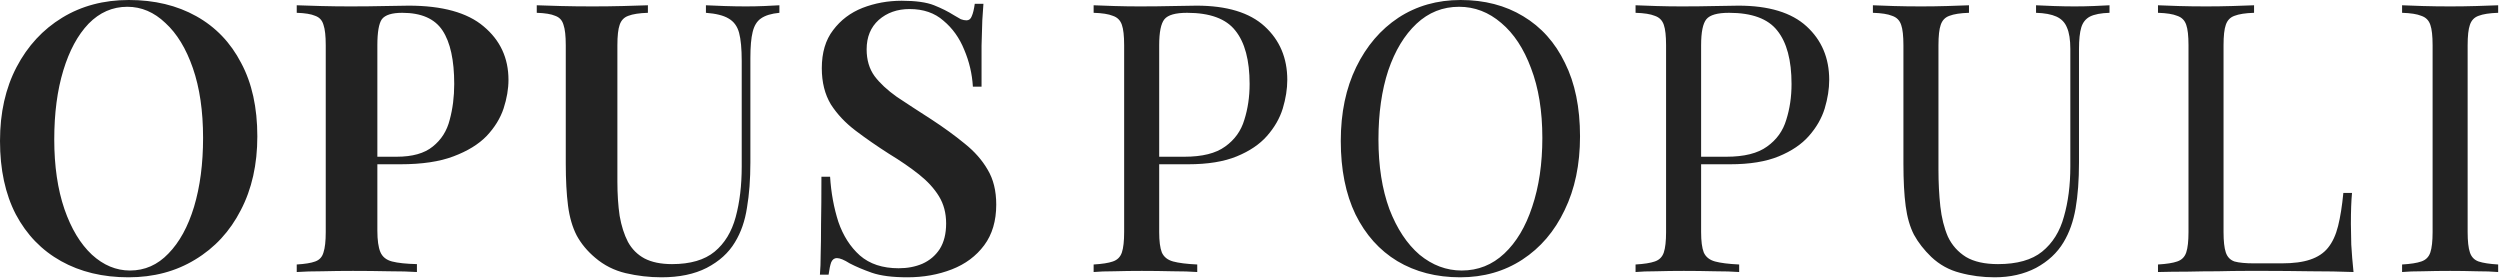
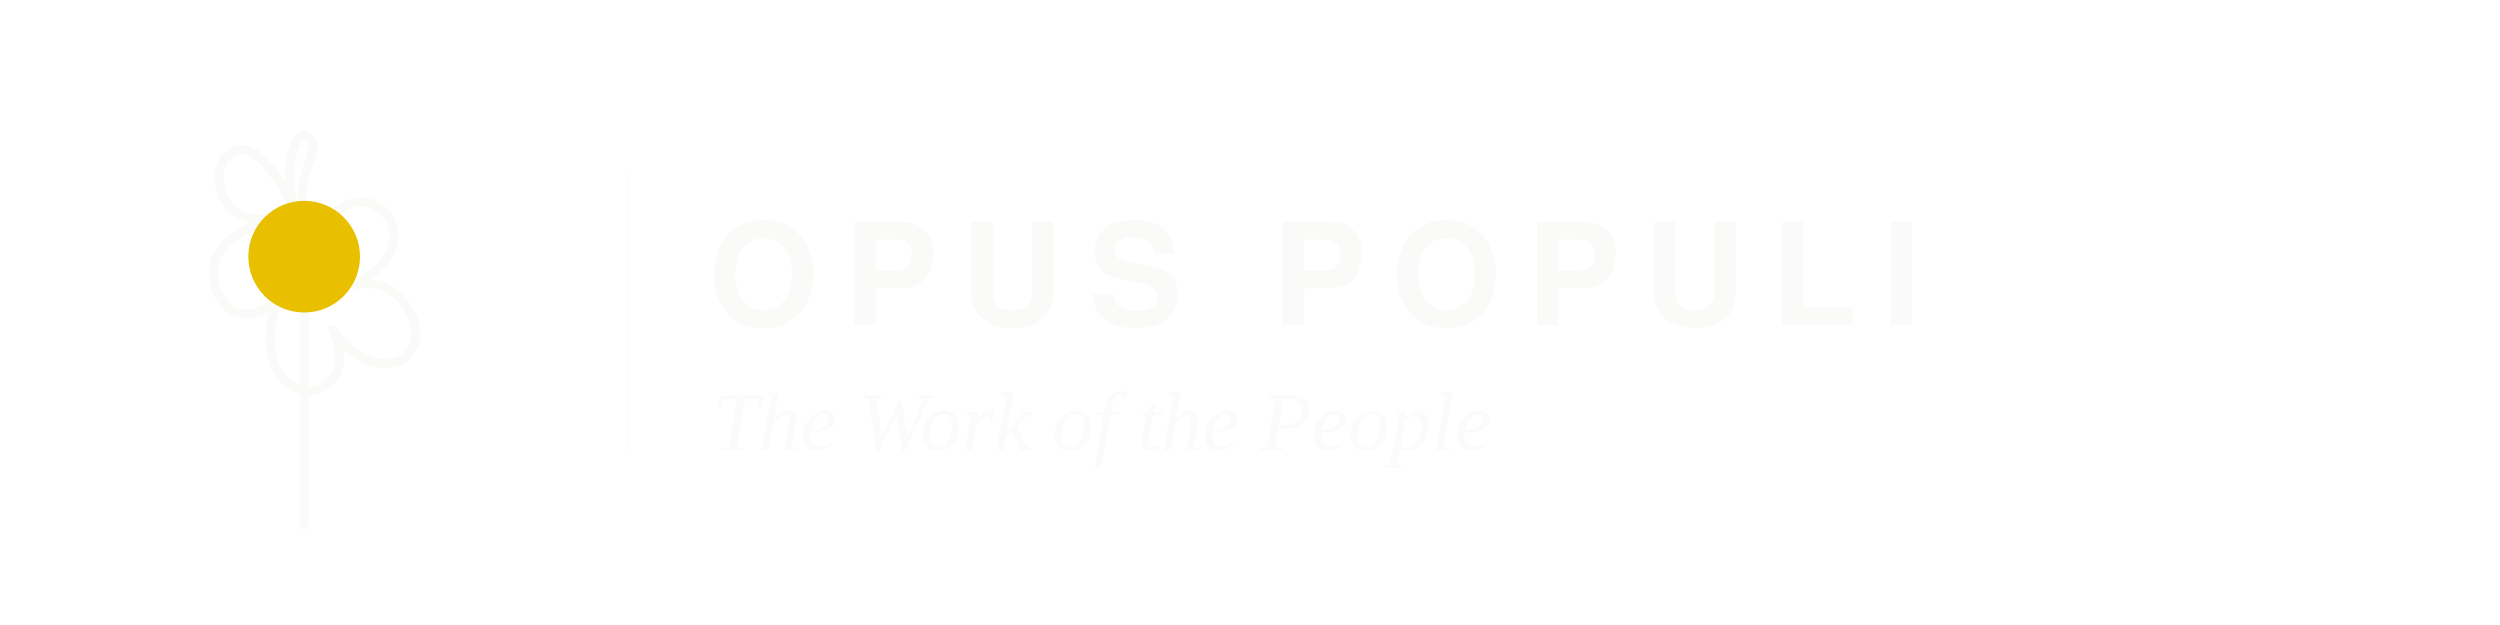
- <svg xmlns="http://www.w3.org/2000/svg" width="637" height="71" viewBox="0 0 637 71" fill="none">
-   <path d="M32.832 5.72205e-06C39.36 5.72205e-06 45.088 1.376 50.016 4.128C54.944 6.88 58.752 10.848 61.44 16.032C64.192 21.152 65.568 27.392 65.568 34.752C65.568 41.92 64.16 48.192 61.344 53.568C58.592 58.944 54.72 63.136 49.728 66.144C44.8 69.152 39.136 70.656 32.736 70.656C26.208 70.656 20.48 69.28 15.552 66.528C10.624 63.776 6.784 59.808 4.032 54.624C1.344 49.44 1.52588e-05 43.2 1.52588e-05 35.904C1.52588e-05 28.736 1.408 22.464 4.224 17.088C7.04 11.712 10.912 7.52 15.84 4.512C20.768 1.504 26.432 5.72205e-06 32.832 5.72205e-06ZM32.448 1.728C28.672 1.728 25.376 3.168 22.56 6.048C19.808 8.928 17.664 12.896 16.128 17.952C14.592 23.008 13.824 28.864 13.824 35.52C13.824 42.304 14.688 48.224 16.416 53.28C18.144 58.272 20.48 62.144 23.424 64.896C26.368 67.584 29.6 68.928 33.12 68.928C36.896 68.928 40.16 67.488 42.912 64.608C45.728 61.728 47.904 57.76 49.44 52.704C50.976 47.584 51.744 41.728 51.744 35.136C51.744 28.288 50.88 22.368 49.152 17.376C47.424 12.384 45.088 8.544 42.144 5.856C39.264 3.104 36.032 1.728 32.448 1.728ZM75.608 1.344C77.207 1.408 79.255 1.472 81.751 1.536C84.248 1.6 86.743 1.632 89.24 1.632C92.376 1.632 95.352 1.6 98.168 1.536C100.984 1.472 102.968 1.44 104.12 1.44C112.696 1.44 119.064 3.2 123.224 6.72C127.448 10.24 129.56 14.784 129.56 20.352C129.56 22.656 129.144 25.088 128.312 27.648C127.48 30.144 126.04 32.48 123.992 34.656C121.944 36.768 119.128 38.496 115.544 39.84C112.024 41.184 107.512 41.856 102.008 41.856H92.407V39.936H101.048C105.08 39.936 108.152 39.072 110.264 37.344C112.44 35.616 113.88 33.344 114.584 30.528C115.352 27.712 115.736 24.672 115.736 21.408C115.736 15.328 114.744 10.784 112.76 7.776C110.776 4.768 107.352 3.264 102.488 3.264C99.864 3.264 98.135 3.808 97.303 4.896C96.535 5.984 96.151 8.192 96.151 11.52V58.752C96.151 61.184 96.407 63.008 96.919 64.224C97.431 65.44 98.424 66.24 99.895 66.624C101.368 67.008 103.48 67.232 106.232 67.296V69.312C104.376 69.184 101.976 69.12 99.031 69.12C96.088 69.056 93.047 69.024 89.912 69.024C87.224 69.024 84.632 69.056 82.135 69.12C79.639 69.12 77.463 69.184 75.608 69.312V67.392C77.719 67.264 79.287 67.008 80.311 66.624C81.4 66.24 82.103 65.472 82.424 64.32C82.808 63.168 82.999 61.44 82.999 59.136V11.52C82.999 9.152 82.808 7.424 82.424 6.336C82.103 5.184 81.4 4.416 80.311 4.032C79.287 3.584 77.719 3.328 75.608 3.264V1.344ZM198.59 1.344V3.264C196.542 3.456 194.974 3.936 193.886 4.704C192.862 5.408 192.158 6.56 191.774 8.16C191.39 9.696 191.198 11.904 191.198 14.784V41.376C191.198 45.664 190.91 49.504 190.334 52.896C189.822 56.288 188.798 59.232 187.262 61.728C185.662 64.416 183.262 66.592 180.062 68.256C176.926 69.856 173.086 70.656 168.542 70.656C165.47 70.656 162.43 70.304 159.422 69.6C156.478 68.896 153.886 67.584 151.646 65.664C149.662 64 148.094 62.112 146.942 60C145.854 57.888 145.118 55.36 144.734 52.416C144.35 49.408 144.158 45.824 144.158 41.664V11.52C144.158 9.152 143.966 7.424 143.582 6.336C143.262 5.184 142.558 4.416 141.47 4.032C140.446 3.584 138.878 3.328 136.766 3.264V1.344C138.366 1.408 140.414 1.472 142.91 1.536C145.406 1.6 148.094 1.632 150.974 1.632C153.598 1.632 156.19 1.6 158.75 1.536C161.31 1.472 163.422 1.408 165.086 1.344V3.264C162.91 3.328 161.246 3.584 160.094 4.032C159.006 4.416 158.27 5.184 157.886 6.336C157.502 7.424 157.31 9.152 157.31 11.52V46.272C157.31 49.472 157.502 52.384 157.886 55.008C158.334 57.568 159.038 59.776 159.998 61.632C161.022 63.488 162.43 64.896 164.222 65.856C166.078 66.816 168.414 67.296 171.23 67.296C175.902 67.296 179.518 66.24 182.078 64.128C184.638 62.016 186.43 59.072 187.454 55.296C188.478 51.52 188.99 47.232 188.99 42.432V15.552C188.99 12.416 188.766 10.016 188.318 8.352C187.87 6.688 186.974 5.472 185.63 4.704C184.35 3.936 182.43 3.456 179.87 3.264V1.344C181.086 1.408 182.654 1.472 184.574 1.536C186.558 1.6 188.382 1.632 190.046 1.632C191.646 1.632 193.214 1.6 194.75 1.536C196.35 1.472 197.63 1.408 198.59 1.344ZM229.747 0.192C233.331 0.192 236.083 0.576 238.003 1.344C239.923 2.112 241.587 2.944 242.995 3.84C243.763 4.288 244.371 4.64 244.819 4.896C245.331 5.088 245.811 5.184 246.259 5.184C246.899 5.184 247.347 4.832 247.603 4.128C247.923 3.424 248.179 2.368 248.371 0.96H250.579C250.515 2.176 250.419 3.584 250.291 5.184C250.227 6.784 250.163 8.928 250.099 11.616C250.099 14.24 250.099 17.728 250.099 22.08H247.891C247.699 18.816 246.963 15.68 245.683 12.672C244.467 9.664 242.707 7.2 240.403 5.28C238.163 3.296 235.283 2.304 231.763 2.304C228.627 2.304 226.003 3.232 223.891 5.088C221.843 6.944 220.819 9.44 220.819 12.576C220.819 15.264 221.491 17.536 222.835 19.392C224.179 21.184 226.067 22.944 228.499 24.672C230.995 26.336 233.939 28.256 237.331 30.432C240.467 32.48 243.283 34.528 245.779 36.576C248.275 38.56 250.227 40.768 251.635 43.2C253.107 45.632 253.843 48.608 253.843 52.128C253.843 56.288 252.819 59.744 250.771 62.496C248.723 65.248 245.971 67.296 242.515 68.64C239.059 69.984 235.283 70.656 231.187 70.656C227.411 70.656 224.403 70.272 222.163 69.504C219.987 68.736 218.099 67.936 216.499 67.104C215.091 66.208 214.003 65.76 213.235 65.76C212.595 65.76 212.115 66.112 211.795 66.816C211.539 67.52 211.315 68.576 211.123 69.984H208.915C209.043 68.512 209.107 66.784 209.107 64.8C209.171 62.816 209.203 60.256 209.203 57.12C209.267 53.92 209.299 49.888 209.299 45.024H211.507C211.763 49.12 212.467 52.96 213.619 56.544C214.835 60.064 216.659 62.912 219.091 65.088C221.587 67.264 224.883 68.352 228.979 68.352C231.219 68.352 233.235 67.968 235.027 67.2C236.883 66.368 238.355 65.12 239.443 63.456C240.531 61.728 241.075 59.552 241.075 56.928C241.075 54.304 240.467 52 239.251 50.016C238.035 48.032 236.339 46.176 234.163 44.448C231.987 42.72 229.427 40.96 226.483 39.168C223.475 37.248 220.659 35.296 218.035 33.312C215.411 31.328 213.299 29.088 211.699 26.592C210.163 24.032 209.395 20.96 209.395 17.376C209.395 13.408 210.355 10.176 212.275 7.68C214.195 5.12 216.691 3.232 219.763 2.016C222.899 0.8 226.227 0.192 229.747 0.192ZM278.657 1.344C280.001 1.408 281.761 1.472 283.937 1.536C286.113 1.6 288.257 1.632 290.369 1.632C293.377 1.632 296.257 1.6 299.009 1.536C301.761 1.472 303.713 1.44 304.865 1.44C312.609 1.44 318.401 3.2 322.241 6.72C326.081 10.24 328.001 14.784 328.001 20.352C328.001 22.656 327.617 25.088 326.849 27.648C326.081 30.144 324.737 32.48 322.817 34.656C320.961 36.768 318.401 38.496 315.137 39.84C311.873 41.184 307.745 41.856 302.753 41.856H293.537V39.936H301.793C306.337 39.936 309.793 39.072 312.161 37.344C314.593 35.616 316.225 33.344 317.057 30.528C317.953 27.712 318.401 24.672 318.401 21.408C318.401 15.328 317.185 10.784 314.753 7.776C312.385 4.768 308.289 3.264 302.465 3.264C299.521 3.264 297.601 3.808 296.705 4.896C295.809 5.984 295.361 8.192 295.361 11.52V59.136C295.361 61.44 295.585 63.168 296.033 64.32C296.545 65.472 297.505 66.24 298.913 66.624C300.321 67.008 302.369 67.264 305.057 67.392V69.312C303.393 69.184 301.281 69.12 298.721 69.12C296.161 69.056 293.569 69.024 290.945 69.024C288.449 69.024 286.113 69.056 283.937 69.12C281.761 69.12 280.001 69.184 278.657 69.312V67.392C280.833 67.264 282.465 67.008 283.553 66.624C284.705 66.24 285.473 65.472 285.857 64.32C286.241 63.168 286.433 61.44 286.433 59.136V11.52C286.433 9.152 286.241 7.424 285.857 6.336C285.473 5.184 284.705 4.416 283.553 4.032C282.465 3.584 280.833 3.328 278.657 3.264V1.344ZM372.158 5.72205e-06C378.238 5.72205e-06 383.55 1.376 388.094 4.128C392.702 6.88 396.254 10.848 398.75 16.032C401.31 21.152 402.59 27.392 402.59 34.752C402.59 41.92 401.278 48.192 398.654 53.568C396.094 58.944 392.51 63.136 387.902 66.144C383.294 69.152 378.014 70.656 372.062 70.656C365.982 70.656 360.638 69.28 356.03 66.528C351.486 63.776 347.934 59.808 345.374 54.624C342.878 49.44 341.63 43.2 341.63 35.904C341.63 28.736 342.942 22.464 345.566 17.088C348.19 11.712 351.774 7.52 356.318 4.512C360.926 1.504 366.206 5.72205e-06 372.158 5.72205e-06ZM371.774 1.728C367.614 1.728 363.998 3.168 360.926 6.048C357.854 8.928 355.454 12.896 353.726 17.952C352.062 23.008 351.23 28.864 351.23 35.52C351.23 42.304 352.158 48.224 354.014 53.28C355.934 58.272 358.494 62.144 361.694 64.896C364.958 67.584 368.542 68.928 372.446 68.928C376.606 68.928 380.222 67.488 383.294 64.608C386.366 61.728 388.734 57.76 390.398 52.704C392.126 47.584 392.99 41.728 392.99 35.136C392.99 28.288 392.03 22.368 390.11 17.376C388.254 12.384 385.726 8.544 382.526 5.856C379.326 3.104 375.742 1.728 371.774 1.728ZM416.74 1.344C418.084 1.408 419.844 1.472 422.02 1.536C424.196 1.6 426.34 1.632 428.452 1.632C431.46 1.632 434.34 1.6 437.092 1.536C439.844 1.472 441.796 1.44 442.948 1.44C450.692 1.44 456.484 3.2 460.324 6.72C464.164 10.24 466.084 14.784 466.084 20.352C466.084 22.656 465.7 25.088 464.932 27.648C464.164 30.144 462.82 32.48 460.9 34.656C459.044 36.768 456.484 38.496 453.22 39.84C449.956 41.184 445.828 41.856 440.836 41.856H431.62V39.936H439.876C444.42 39.936 447.876 39.072 450.244 37.344C452.676 35.616 454.308 33.344 455.14 30.528C456.036 27.712 456.484 24.672 456.484 21.408C456.484 15.328 455.268 10.784 452.836 7.776C450.468 4.768 446.372 3.264 440.548 3.264C437.604 3.264 435.684 3.808 434.788 4.896C433.892 5.984 433.444 8.192 433.444 11.52V59.136C433.444 61.44 433.668 63.168 434.116 64.32C434.628 65.472 435.588 66.24 436.996 66.624C438.404 67.008 440.452 67.264 443.14 67.392V69.312C441.476 69.184 439.364 69.12 436.804 69.12C434.244 69.056 431.652 69.024 429.028 69.024C426.532 69.024 424.196 69.056 422.02 69.12C419.844 69.12 418.084 69.184 416.74 69.312V67.392C418.916 67.264 420.548 67.008 421.636 66.624C422.788 66.24 423.556 65.472 423.94 64.32C424.324 63.168 424.516 61.44 424.516 59.136V11.52C424.516 9.152 424.324 7.424 423.94 6.336C423.556 5.184 422.788 4.416 421.636 4.032C420.548 3.584 418.916 3.328 416.74 3.264V1.344ZM537.504 1.344V3.264C535.328 3.328 533.664 3.648 532.512 4.224C531.424 4.8 530.688 5.728 530.304 7.008C529.92 8.288 529.728 10.112 529.728 12.48V41.376C529.728 45.856 529.44 49.76 528.864 53.088C528.288 56.416 527.264 59.296 525.792 61.728C524.192 64.416 521.856 66.592 518.784 68.256C515.712 69.856 512.192 70.656 508.224 70.656C505.152 70.656 502.208 70.272 499.392 69.504C496.64 68.8 494.208 67.456 492.096 65.472C490.24 63.68 488.768 61.792 487.68 59.808C486.656 57.824 485.952 55.392 485.568 52.512C485.184 49.632 484.992 46.016 484.992 41.664V11.52C484.992 9.152 484.8 7.424 484.416 6.336C484.032 5.184 483.264 4.416 482.112 4.032C481.024 3.584 479.392 3.328 477.216 3.264V1.344C478.56 1.408 480.32 1.472 482.496 1.536C484.672 1.6 487.008 1.632 489.504 1.632C491.744 1.632 493.952 1.6 496.128 1.536C498.368 1.472 500.224 1.408 501.696 1.344V3.264C499.52 3.328 497.856 3.584 496.704 4.032C495.616 4.416 494.88 5.184 494.496 6.336C494.112 7.424 493.92 9.152 493.92 11.52V43.296C493.92 46.56 494.08 49.664 494.4 52.608C494.72 55.488 495.36 58.048 496.32 60.288C497.344 62.464 498.88 64.192 500.928 65.472C502.976 66.688 505.696 67.296 509.088 67.296C513.952 67.296 517.696 66.24 520.32 64.128C523.008 61.952 524.864 58.976 525.888 55.2C526.976 51.424 527.52 47.168 527.52 42.432V12.48C527.52 10.112 527.232 8.288 526.656 7.008C526.144 5.728 525.248 4.8 523.968 4.224C522.688 3.648 520.96 3.328 518.784 3.264V1.344C519.936 1.408 521.44 1.472 523.296 1.536C525.216 1.6 526.976 1.632 528.576 1.632C530.24 1.632 531.872 1.6 533.472 1.536C535.136 1.472 536.48 1.408 537.504 1.344ZM574.334 1.344V3.264C572.158 3.328 570.494 3.584 569.342 4.032C568.254 4.416 567.518 5.184 567.134 6.336C566.75 7.424 566.558 9.152 566.558 11.52V59.136C566.558 61.44 566.75 63.168 567.134 64.32C567.518 65.472 568.254 66.24 569.342 66.624C570.494 66.944 572.158 67.104 574.334 67.104H581.342C584.35 67.104 586.782 66.784 588.638 66.144C590.558 65.504 592.062 64.512 593.15 63.168C594.302 61.76 595.166 59.904 595.742 57.6C596.318 55.296 596.766 52.48 597.086 49.152H599.294C599.102 51.136 599.006 53.76 599.006 57.024C599.006 58.24 599.038 60 599.102 62.304C599.23 64.544 599.422 66.88 599.678 69.312C596.414 69.184 592.734 69.12 588.638 69.12C584.542 69.056 580.894 69.024 577.694 69.024C576.286 69.024 574.462 69.024 572.222 69.024C570.046 69.024 567.678 69.056 565.118 69.12C562.558 69.12 559.966 69.152 557.342 69.216C554.718 69.216 552.222 69.248 549.854 69.312V67.392C552.03 67.264 553.662 67.008 554.75 66.624C555.902 66.24 556.67 65.472 557.054 64.32C557.438 63.168 557.63 61.44 557.63 59.136V11.52C557.63 9.152 557.438 7.424 557.054 6.336C556.67 5.184 555.902 4.416 554.75 4.032C553.662 3.584 552.03 3.328 549.854 3.264V1.344C551.198 1.408 552.958 1.472 555.134 1.536C557.31 1.6 559.646 1.632 562.142 1.632C564.382 1.632 566.59 1.6 568.766 1.536C571.006 1.472 572.862 1.408 574.334 1.344ZM636.531 1.344V3.264C634.355 3.328 632.691 3.584 631.539 4.032C630.451 4.416 629.715 5.184 629.331 6.336C628.947 7.424 628.755 9.152 628.755 11.52V59.136C628.755 61.44 628.947 63.168 629.331 64.32C629.715 65.472 630.451 66.24 631.539 66.624C632.691 67.008 634.355 67.264 636.531 67.392V69.312C635.059 69.184 633.203 69.12 630.963 69.12C628.787 69.056 626.579 69.024 624.339 69.024C621.843 69.024 619.507 69.056 617.331 69.12C615.155 69.12 613.395 69.184 612.051 69.312V67.392C614.227 67.264 615.859 67.008 616.947 66.624C618.099 66.24 618.867 65.472 619.251 64.32C619.635 63.168 619.827 61.44 619.827 59.136V11.52C619.827 9.152 619.635 7.424 619.251 6.336C618.867 5.184 618.099 4.416 616.947 4.032C615.859 3.584 614.227 3.328 612.051 3.264V1.344C613.395 1.408 615.155 1.472 617.331 1.536C619.507 1.6 621.843 1.632 624.339 1.632C626.579 1.632 628.787 1.6 630.963 1.536C633.203 1.472 635.059 1.408 636.531 1.344Z" fill="#222222" />
+ <svg xmlns="http://www.w3.org/2000/svg" width="600" height="150" viewBox="0 0 600 150" fill="none">
+   <svg x="6" y="8" width="134" height="134" viewBox="0 0 100 100">
+     <line x1="50" y1="88" x2="50" y2="40" stroke="#FAFAF8" stroke-width="1.6" stroke-linecap="round" />
+     <path d="M 50 40 C 50 36, 49 30, 50 26 C 51 22, 53 20, 50 18 C 47 20, 47 26, 48 31 C 46 27, 43 22, 40 21 C 36 20, 34 24, 35 28 C 36 32, 40 34, 44 33 C 40 35, 35 37, 34 41 C 33 45, 35 49, 38 50 C 41 51, 45 49, 46 46 C 44 50, 43 56, 45 60 C 47 64, 51 65, 54 63 C 57 61, 57 57, 55 53 C 58 57, 62 60, 66 59 C 70 58, 71 54, 69 50 C 67 46, 63 44, 59 45 C 63 43, 67 39, 66 35 C 65 31, 61 29, 57 31 C 54 33, 53 37, 54 40" stroke="#FAFAF8" stroke-width="1.6" stroke-linecap="round" stroke-linejoin="round" fill="none" />
+     <circle cx="50" cy="40" r="10" fill="#E8C000" />
+   </svg>
+   <rect x="150" y="42" width="1.5" height="66" fill="#FAFAF8" fill-opacity="0.35" />
+   <text x="170" y="78" font-family="Helvetica, Arial, sans-serif" font-size="34" font-weight="700" letter-spacing="6" fill="#FAFAF8">OPUS POPULI</text>
+   <text x="171" y="108" font-family="Georgia, 'Times New Roman', serif" font-style="italic" font-size="20" fill="#FAFAF8" fill-opacity="0.7">The Work of the People</text>
</svg>
